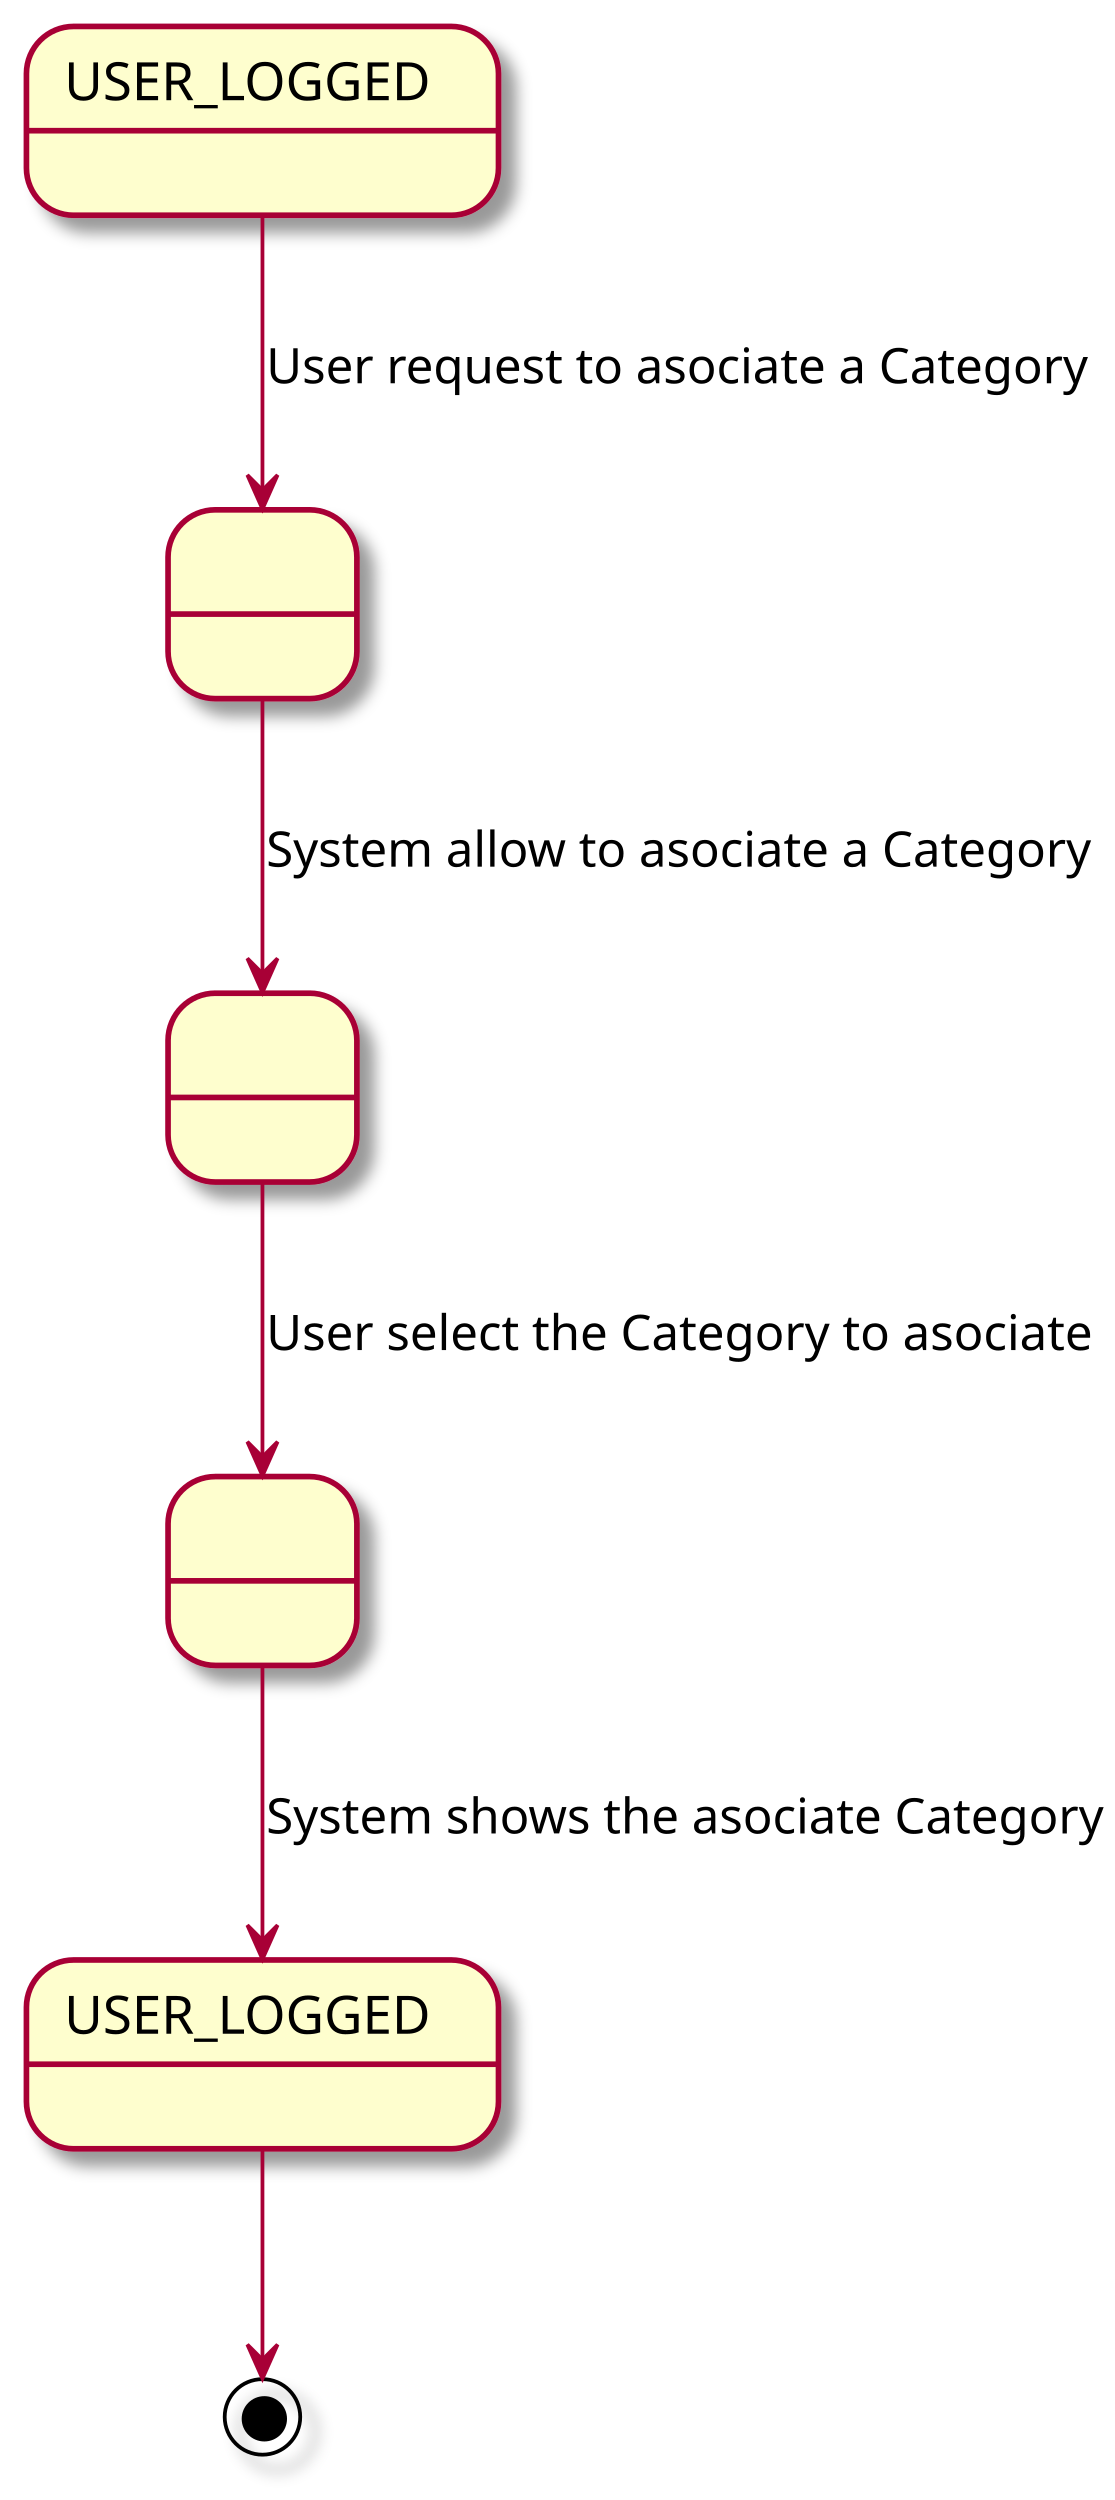
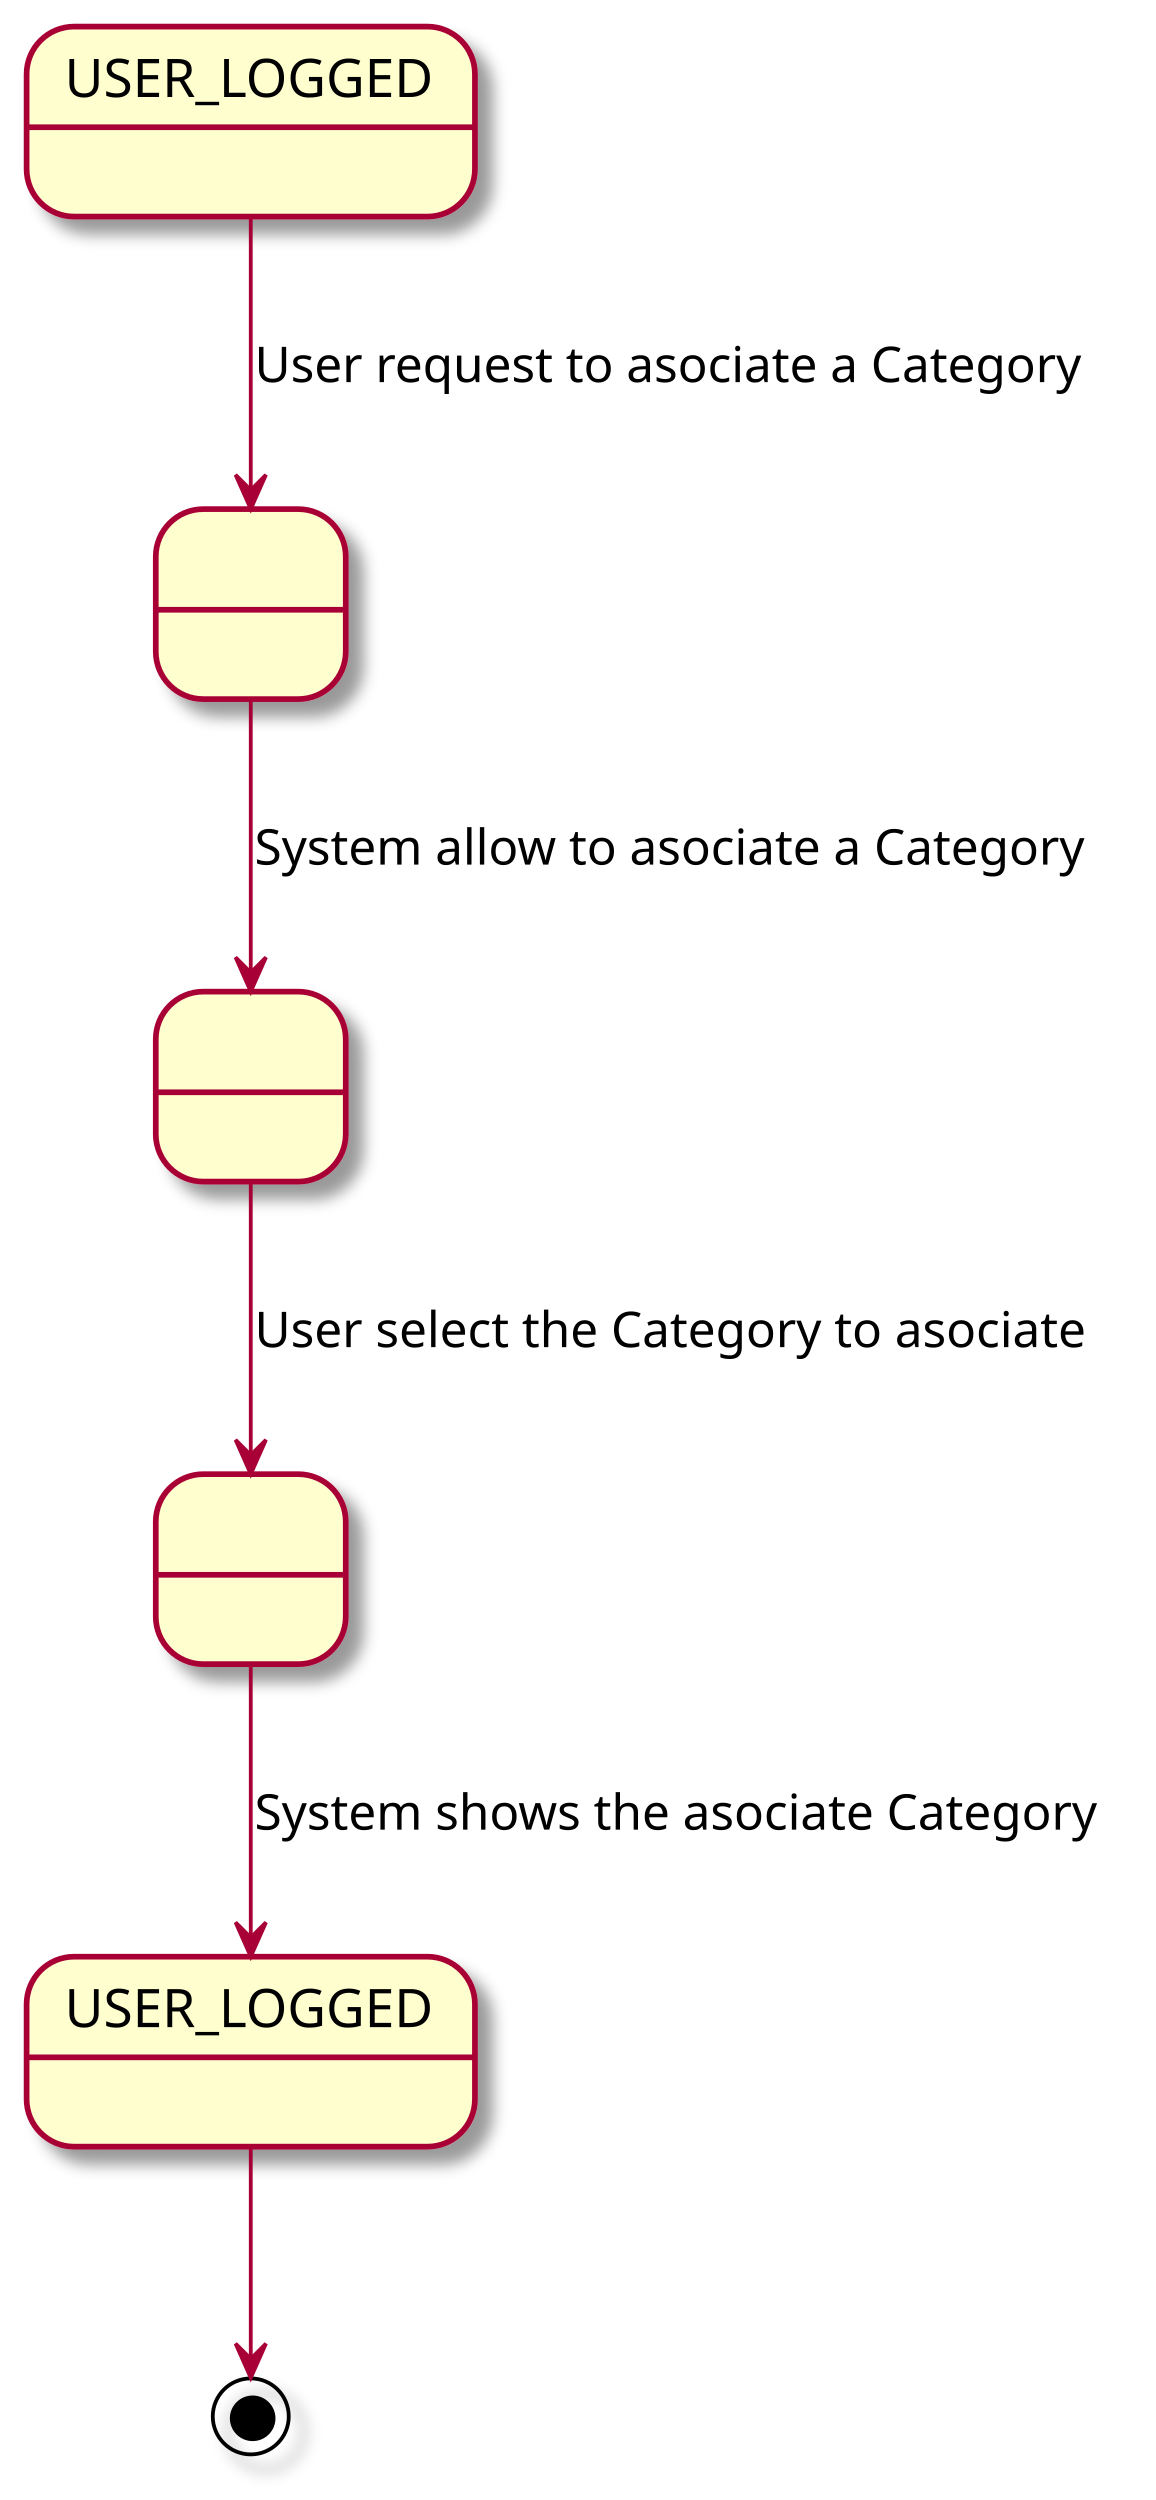
- <svg xmlns="http://www.w3.org/2000/svg" contentScriptType="application/ecmascript" contentStyleType="text/css" height="662px" preserveAspectRatio="none" style="width:295px;height:662px;background:#FFFFFF;" version="1.1" viewBox="0 0 295 662" width="295px" zoomAndPan="magnify">
+ <svg xmlns="http://www.w3.org/2000/svg" contentScriptType="application/ecmascript" contentStyleType="text/css" height="658px" preserveAspectRatio="none" style="width:304px;height:658px;" version="1.1" viewBox="0 0 304 658" width="304px" zoomAndPan="magnify">
  <defs>
    <filter height="300%" id="fpgxia6ifthkf" width="300%" x="-1" y="-1">
      <feGaussianBlur result="blurOut" stdDeviation="2.0" />
      <feColorMatrix in="blurOut" result="blurOut2" type="matrix" values="0 0 0 0 0 0 0 0 0 0 0 0 0 0 0 0 0 0 .4 0" />
      <feOffset dx="4.0" dy="4.0" in="blurOut2" result="blurOut3" />
      <feBlend in="SourceGraphic" in2="blurOut3" mode="normal" />
    </filter>
  </defs>
  <g>
    <g id="State1">
-       <rect fill="#FEFECE" filter="url(#fpgxia6ifthkf)" height="50" rx="12.5" ry="12.5" style="stroke:#A80036;stroke-width:1.5;" width="50" x="44.5" y="135" />
-       <line style="stroke:#A80036;stroke-width:1.5;" x1="44.5" x2="94.5" y1="162.609" y2="162.609" />
-       <text fill="#000000" font-family="sans-serif" font-size="14" lengthAdjust="spacing" textLength="0" x="71.5" y="154.533" />
+       <rect fill="#FEFECE" filter="url(#fpgxia6ifthkf)" height="50" rx="12.5" ry="12.5" style="stroke:#A80036;stroke-width:1.5;" width="50" x="41" y="134" />
+       <line style="stroke:#A80036;stroke-width:1.5;" x1="41" x2="91" y1="160.488" y2="160.488" />
+       <text fill="#000000" font-family="sans-serif" font-size="14" lengthAdjust="spacing" textLength="0" x="68" y="152.535" />
    </g>
    <g id="State2">
-       <rect fill="#FEFECE" filter="url(#fpgxia6ifthkf)" height="50" rx="12.5" ry="12.5" style="stroke:#A80036;stroke-width:1.5;" width="50" x="44.5" y="263" />
-       <line style="stroke:#A80036;stroke-width:1.5;" x1="44.5" x2="94.5" y1="290.609" y2="290.609" />
-       <text fill="#000000" font-family="sans-serif" font-size="14" lengthAdjust="spacing" textLength="0" x="71.5" y="282.533" />
+       <rect fill="#FEFECE" filter="url(#fpgxia6ifthkf)" height="50" rx="12.5" ry="12.5" style="stroke:#A80036;stroke-width:1.5;" width="50" x="41" y="261" />
+       <line style="stroke:#A80036;stroke-width:1.5;" x1="41" x2="91" y1="287.488" y2="287.488" />
+       <text fill="#000000" font-family="sans-serif" font-size="14" lengthAdjust="spacing" textLength="0" x="68" y="279.535" />
    </g>
    <g id="State3">
-       <rect fill="#FEFECE" filter="url(#fpgxia6ifthkf)" height="50" rx="12.5" ry="12.5" style="stroke:#A80036;stroke-width:1.5;" width="50" x="44.5" y="391" />
-       <line style="stroke:#A80036;stroke-width:1.5;" x1="44.5" x2="94.5" y1="418.609" y2="418.609" />
-       <text fill="#000000" font-family="sans-serif" font-size="14" lengthAdjust="spacing" textLength="0" x="71.5" y="410.533" />
+       <rect fill="#FEFECE" filter="url(#fpgxia6ifthkf)" height="50" rx="12.5" ry="12.5" style="stroke:#A80036;stroke-width:1.5;" width="50" x="41" y="388" />
+       <line style="stroke:#A80036;stroke-width:1.5;" x1="41" x2="91" y1="414.488" y2="414.488" />
+       <text fill="#000000" font-family="sans-serif" font-size="14" lengthAdjust="spacing" textLength="0" x="68" y="406.535" />
    </g>
    <g id="USER_LOGGED_START">
-       <rect fill="#FEFECE" filter="url(#fpgxia6ifthkf)" height="50" rx="12.5" ry="12.5" style="stroke:#A80036;stroke-width:1.5;" width="125" x="7" y="7" />
-       <line style="stroke:#A80036;stroke-width:1.5;" x1="7" x2="132" y1="34.609" y2="34.609" />
-       <text fill="#000000" font-family="sans-serif" font-size="14" lengthAdjust="spacing" textLength="105" x="17" y="26.533">USER_LOGGED</text>
+       <rect fill="#FEFECE" filter="url(#fpgxia6ifthkf)" height="50" rx="12.5" ry="12.5" style="stroke:#A80036;stroke-width:1.5;" width="118" x="7" y="7" />
+       <line style="stroke:#A80036;stroke-width:1.5;" x1="7" x2="125" y1="33.488" y2="33.488" />
+       <text fill="#000000" font-family="sans-serif" font-size="14" lengthAdjust="spacing" textLength="98" x="17" y="25.535">USER_LOGGED</text>
    </g>
    <g id="USER_LOGGED_END">
-       <rect fill="#FEFECE" filter="url(#fpgxia6ifthkf)" height="50" rx="12.5" ry="12.5" style="stroke:#A80036;stroke-width:1.5;" width="125" x="7" y="519" />
-       <line style="stroke:#A80036;stroke-width:1.5;" x1="7" x2="132" y1="546.609" y2="546.609" />
-       <text fill="#000000" font-family="sans-serif" font-size="14" lengthAdjust="spacing" textLength="105" x="17" y="538.533">USER_LOGGED</text>
+       <rect fill="#FEFECE" filter="url(#fpgxia6ifthkf)" height="50" rx="12.5" ry="12.5" style="stroke:#A80036;stroke-width:1.5;" width="118" x="7" y="515" />
+       <line style="stroke:#A80036;stroke-width:1.5;" x1="7" x2="125" y1="541.488" y2="541.488" />
+       <text fill="#000000" font-family="sans-serif" font-size="14" lengthAdjust="spacing" textLength="98" x="17" y="533.535">USER_LOGGED</text>
    </g>
-     <ellipse cx="69.5" cy="640" filter="url(#fpgxia6ifthkf)" rx="10" ry="10" style="stroke:#000000;stroke-width:1.0;fill:none;" />
-     <ellipse cx="70" cy="640.5" fill="#000000" rx="6" ry="6" style="stroke:none;stroke-width:1.0;" />
-     <path d="M69.5,57.29 C69.5,77.95 69.5,107.67 69.5,129.65 " fill="none" id="USER_LOGGED_START-to-State1" style="stroke:#A80036;stroke-width:1.0;" />
-     <polygon fill="#A80036" points="69.5,134.78,73.5,125.78,69.5,129.78,65.5,125.78,69.5,134.78" style="stroke:#A80036;stroke-width:1.0;" />
-     <text fill="#000000" font-family="sans-serif" font-size="13" lengthAdjust="spacing" textLength="209" x="70.5" y="101.495">User request to asociate a Category</text>
-     <path d="M69.5,185.29 C69.5,205.95 69.5,235.67 69.5,257.65 " fill="none" id="State1-to-State2" style="stroke:#A80036;stroke-width:1.0;" />
-     <polygon fill="#A80036" points="69.5,262.78,73.5,253.78,69.5,257.78,65.5,253.78,69.5,262.78" style="stroke:#A80036;stroke-width:1.0;" />
-     <text fill="#000000" font-family="sans-serif" font-size="13" lengthAdjust="spacing" textLength="213" x="70.5" y="229.495">System allow to asociate a Category</text>
-     <path d="M69.5,313.29 C69.5,333.95 69.5,363.67 69.5,385.65 " fill="none" id="State2-to-State3" style="stroke:#A80036;stroke-width:1.0;" />
-     <polygon fill="#A80036" points="69.5,390.78,73.5,381.78,69.5,385.78,65.5,381.78,69.5,390.78" style="stroke:#A80036;stroke-width:1.0;" />
-     <text fill="#000000" font-family="sans-serif" font-size="13" lengthAdjust="spacing" textLength="212" x="70.5" y="357.495">User select the Category to asociate</text>
-     <path d="M69.5,441.29 C69.5,461.95 69.5,491.67 69.5,513.65 " fill="none" id="State3-to-USER_LOGGED_END" style="stroke:#A80036;stroke-width:1.0;" />
-     <polygon fill="#A80036" points="69.5,518.78,73.5,509.78,69.5,513.78,65.5,509.78,69.5,518.78" style="stroke:#A80036;stroke-width:1.0;" />
-     <text fill="#000000" font-family="sans-serif" font-size="13" lengthAdjust="spacing" textLength="217" x="70.5" y="485.495">System shows the asociate Category</text>
-     <path d="M69.5,569.21 C69.5,586.84 69.5,610.13 69.5,624.84 " fill="none" id="USER_LOGGED_END-to-*end" style="stroke:#A80036;stroke-width:1.0;" />
-     <polygon fill="#A80036" points="69.5,629.84,73.5,620.84,69.5,624.84,65.5,620.84,69.5,629.84" style="stroke:#A80036;stroke-width:1.0;" />
+     <ellipse cx="66" cy="636" filter="url(#fpgxia6ifthkf)" rx="10" ry="10" style="stroke:#000000;stroke-width:1.0;fill:none;" />
+     <ellipse cx="66.5" cy="636.5" fill="#000000" rx="6" ry="6" style="stroke:none;stroke-width:1.0;" />
+     <path d="M66,57.1 C66,77.59 66,107.08 66,128.88 " fill="none" id="USER_LOGGED_START-to-State1" style="stroke:#A80036;stroke-width:1.0;" />
+     <polygon fill="#A80036" points="66,133.97,70,124.97,66,128.97,62,124.97,66,133.97" style="stroke:#A80036;stroke-width:1.0;" />
+     <text fill="#000000" font-family="sans-serif" font-size="13" lengthAdjust="spacing" textLength="223" x="67" y="100.568">User request to asociate a Category</text>
+     <path d="M66,184.1 C66,204.59 66,234.08 66,255.88 " fill="none" id="State1-to-State2" style="stroke:#A80036;stroke-width:1.0;" />
+     <polygon fill="#A80036" points="66,260.97,70,251.97,66,255.97,62,251.97,66,260.97" style="stroke:#A80036;stroke-width:1.0;" />
+     <text fill="#000000" font-family="sans-serif" font-size="13" lengthAdjust="spacing" textLength="226" x="67" y="227.568">System allow to asociate a Category</text>
+     <path d="M66,311.1 C66,331.59 66,361.08 66,382.88 " fill="none" id="State2-to-State3" style="stroke:#A80036;stroke-width:1.0;" />
+     <polygon fill="#A80036" points="66,387.97,70,378.97,66,382.97,62,378.97,66,387.97" style="stroke:#A80036;stroke-width:1.0;" />
+     <text fill="#000000" font-family="sans-serif" font-size="13" lengthAdjust="spacing" textLength="226" x="67" y="354.568">User select the Category to asociate</text>
+     <path d="M66,438.1 C66,458.59 66,488.08 66,509.88 " fill="none" id="State3-to-USER_LOGGED_END" style="stroke:#A80036;stroke-width:1.0;" />
+     <polygon fill="#A80036" points="66,514.97,70,505.97,66,509.97,62,505.97,66,514.97" style="stroke:#A80036;stroke-width:1.0;" />
+     <text fill="#000000" font-family="sans-serif" font-size="13" lengthAdjust="spacing" textLength="229" x="67" y="481.568">System shows the asociate Category</text>
+     <path d="M66,565.21 C66,582.84 66,606.13 66,620.84 " fill="none" id="USER_LOGGED_END-to-*end" style="stroke:#A80036;stroke-width:1.0;" />
+     <polygon fill="#A80036" points="66,625.84,70,616.84,66,620.84,62,616.84,66,625.84" style="stroke:#A80036;stroke-width:1.0;" />
  </g>
</svg>
